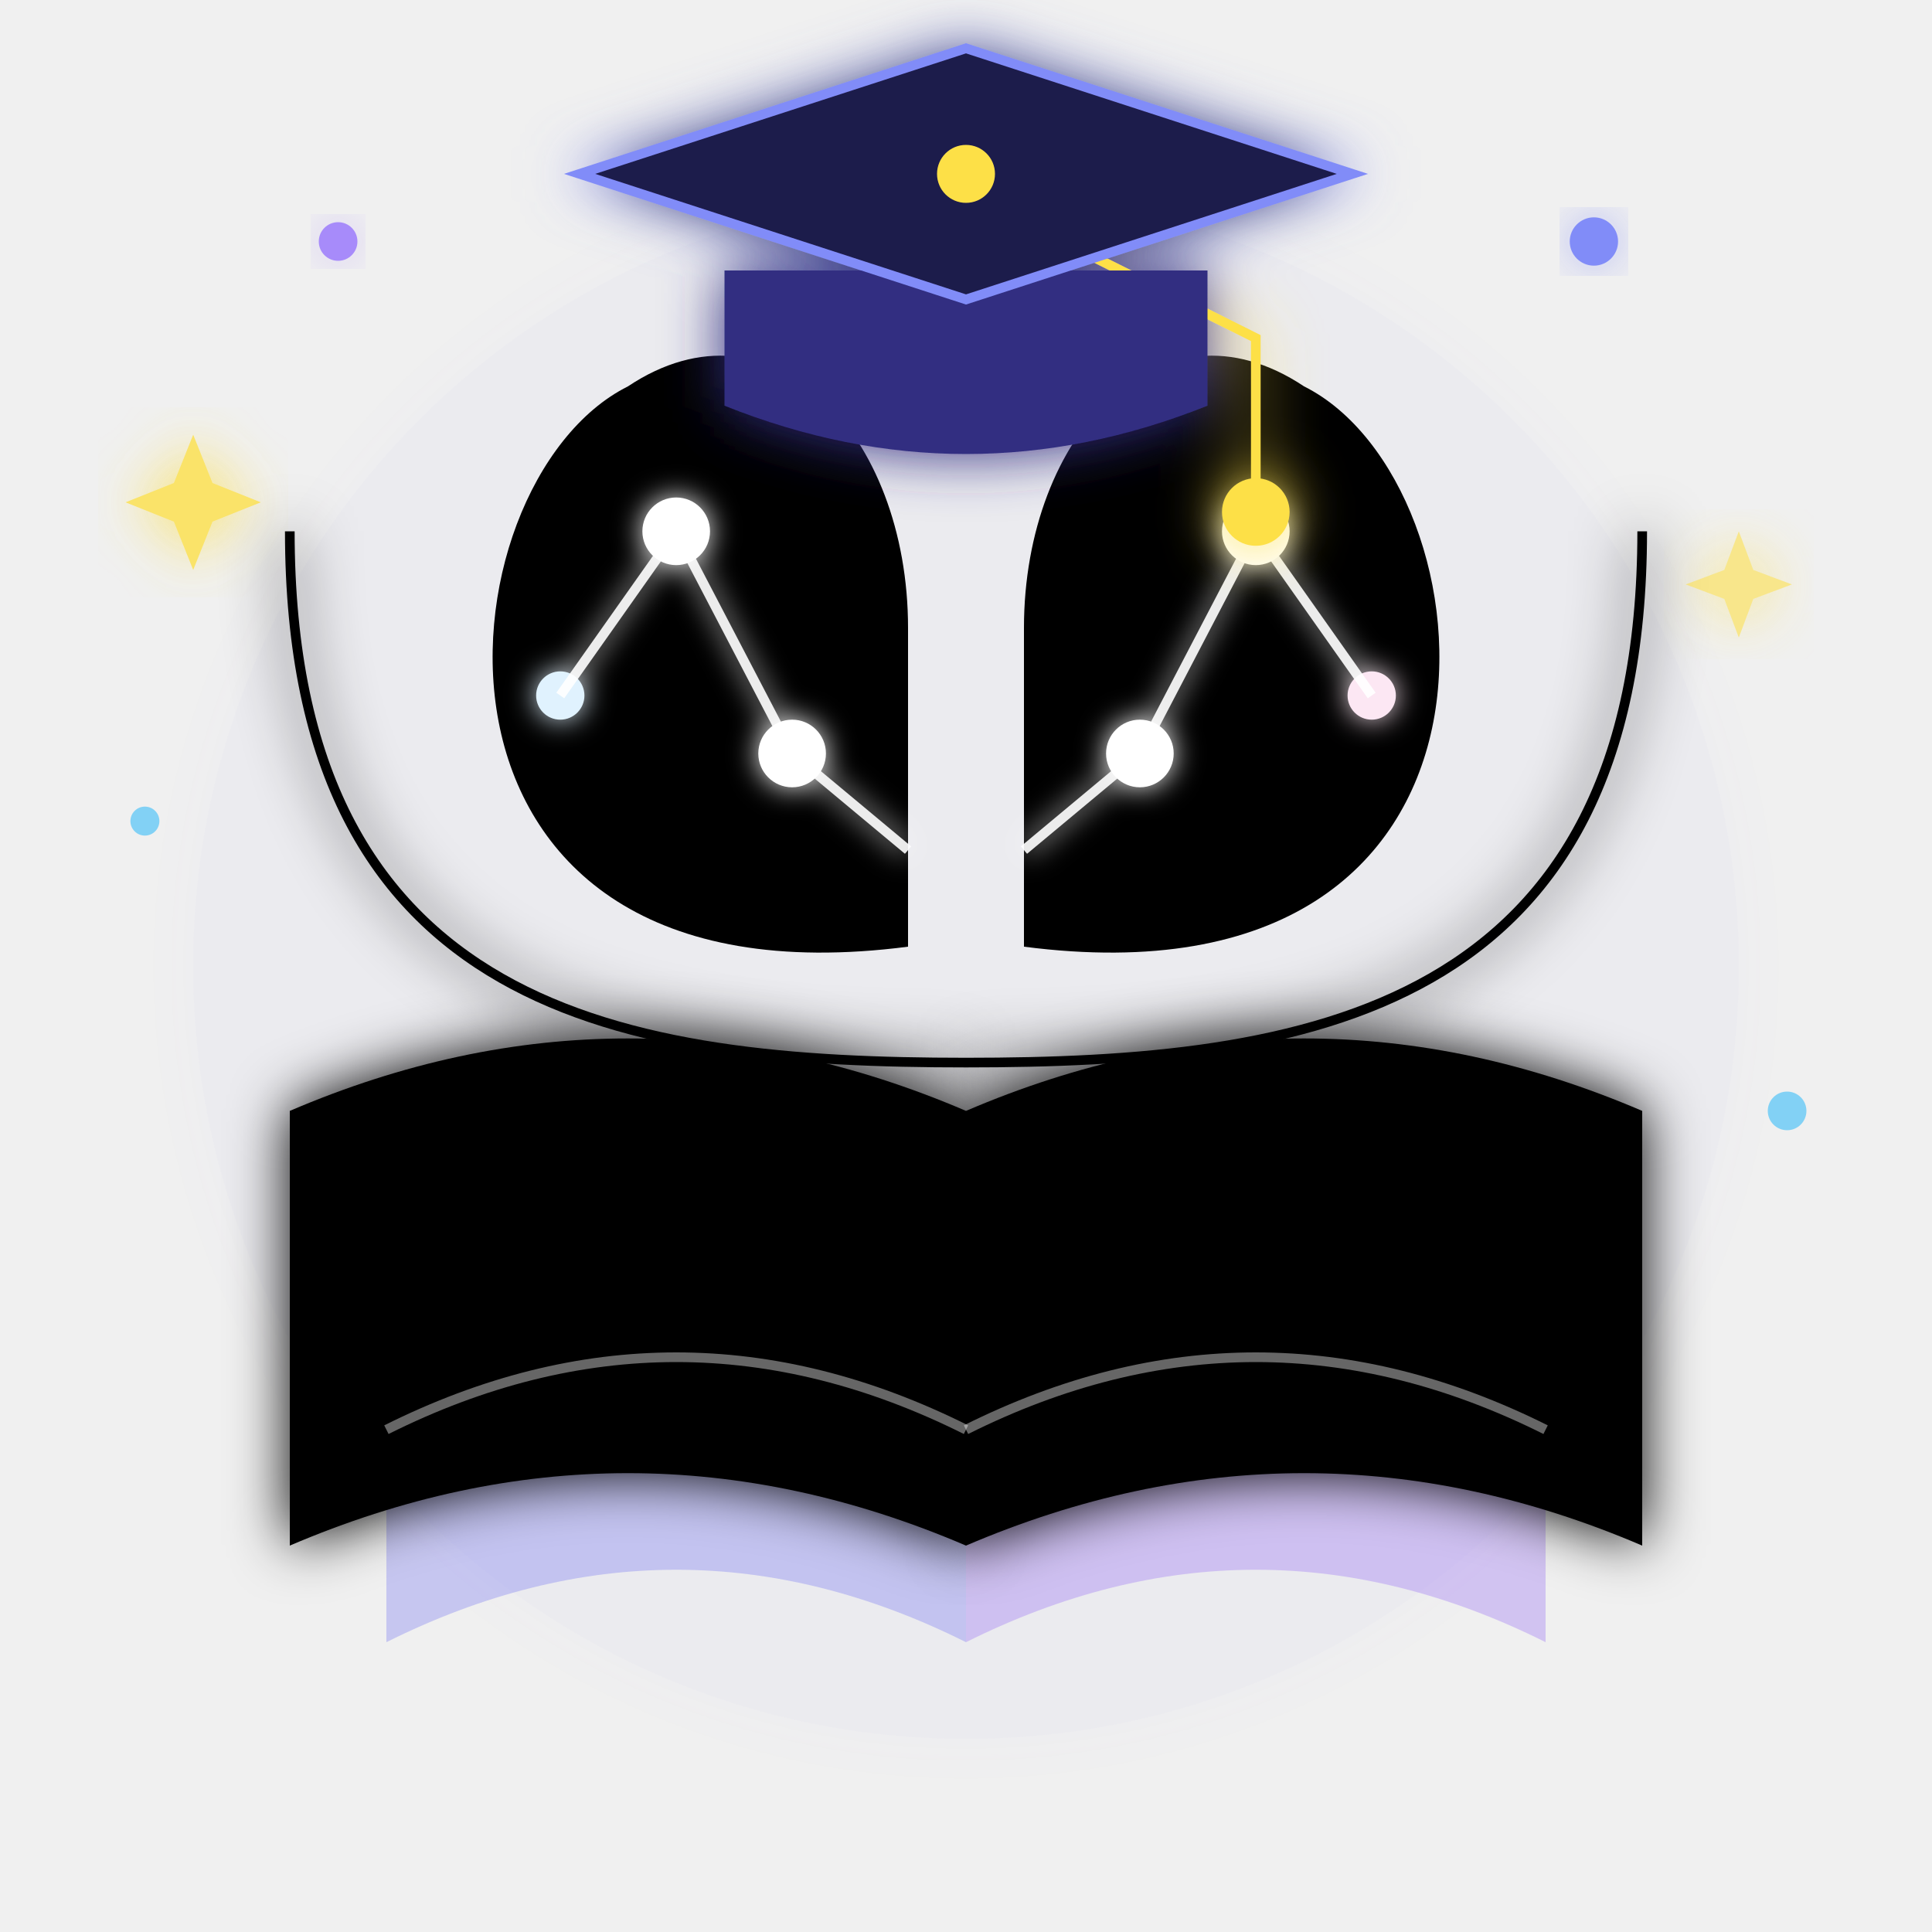
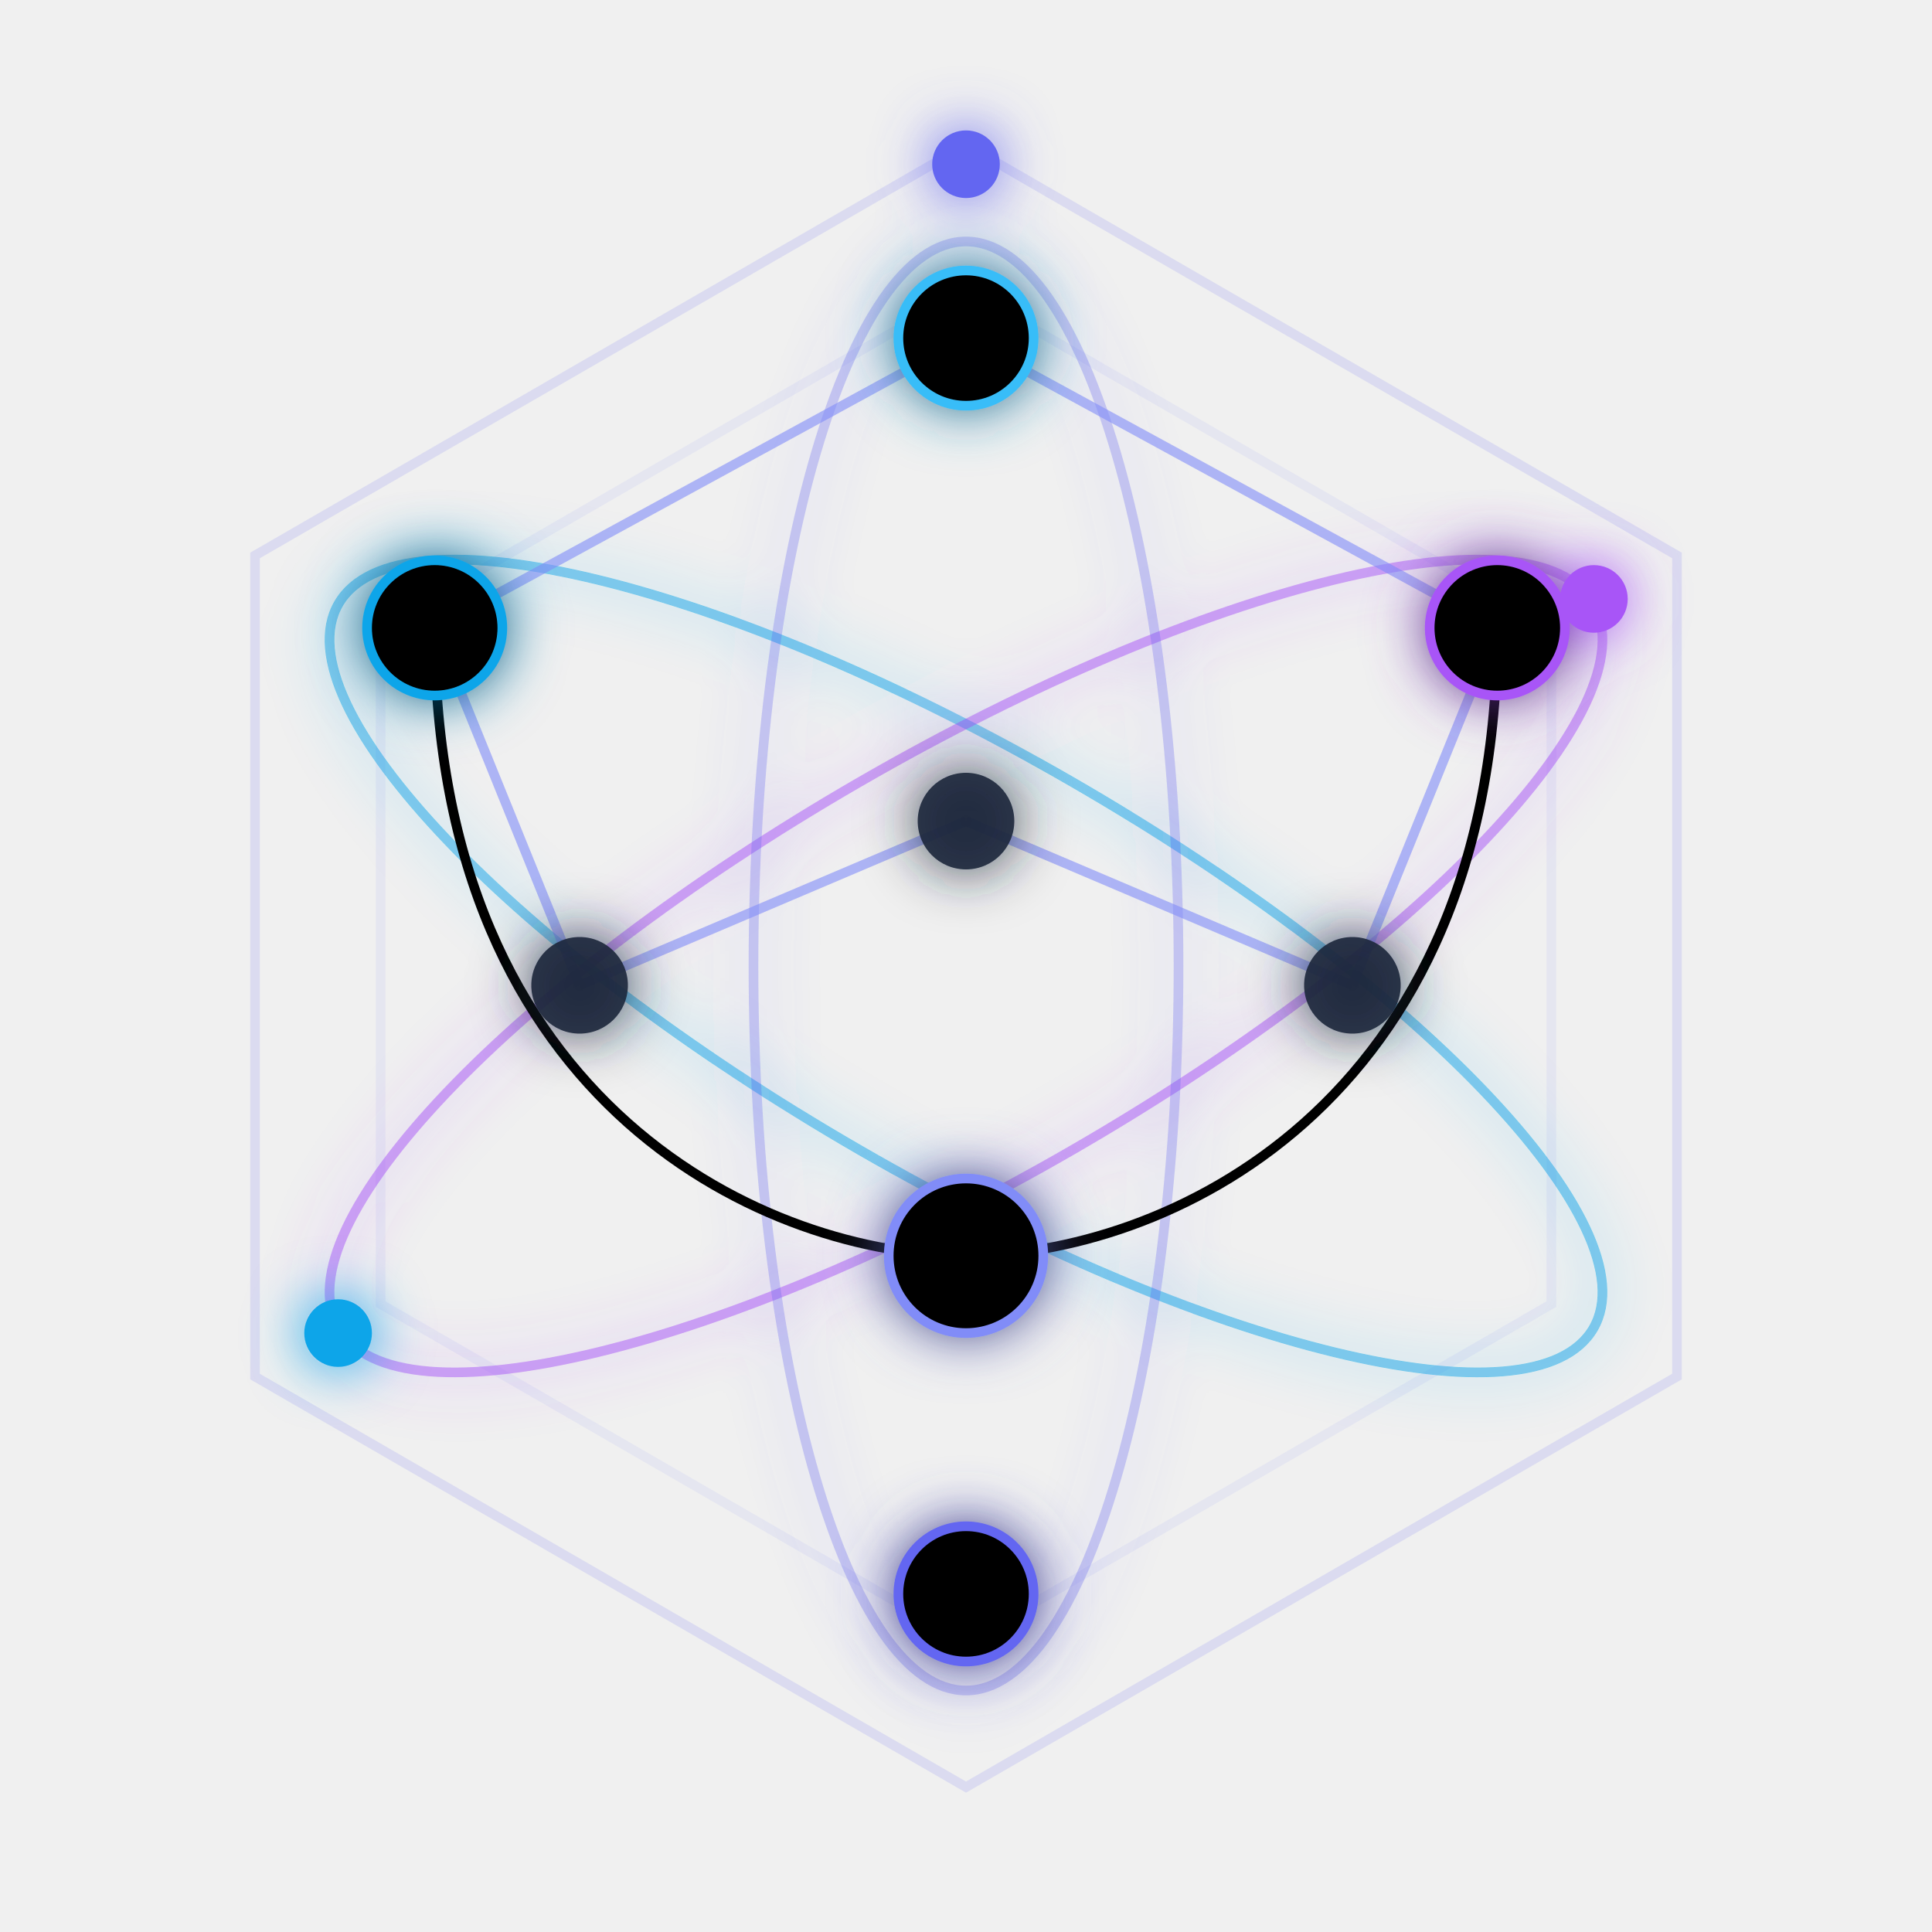
<svg xmlns="http://www.w3.org/2000/svg" viewBox="0 0 200 200" fill="none" aria-label="PsycheAcademic Logo">
  <defs>
-     <linearGradient id="bookLeftGrad" x1="0%" y1="100%" x2="100%" y2="0%">
-       <stop offset="0%" stopColor="#312E81" />
-       <stop offset="100%" stopColor="#4F46E5" />
+     <linearGradient id="psiGrad" x1="0%" y1="0%" x2="100%" y2="100%">
+       <stop offset="0%" stopColor="#0EA5E9" />
+       <stop offset="50%" stopColor="#6366F1" />
+       <stop offset="100%" stopColor="#A855F7" />
    </linearGradient>
-     <linearGradient id="bookRightGrad" x1="100%" y1="100%" x2="0%" y2="0%">
-       <stop offset="0%" stopColor="#4C1D95" />
-       <stop offset="100%" stopColor="#7C3AED" />
+     <linearGradient id="nodeGrad" x1="0%" y1="0%" x2="100%" y2="100%">
+       <stop offset="0%" stopColor="#FFFFFF" />
+       <stop offset="100%" stopColor="#E0E7FF" />
    </linearGradient>
-     <linearGradient id="psiGrad" x1="0%" y1="0%" x2="0%" y2="100%">
-       <stop offset="0%" stopColor="#6EE7B7" />
-       <stop offset="40%" stopColor="#3B82F6" />
-       <stop offset="100%" stopColor="#9333EA" />
-     </linearGradient>
-     <linearGradient id="brainLeft" x1="0%" y1="0%" x2="100%" y2="100%">
-       <stop offset="0%" stopColor="#38BDF8" stopOpacity="0.9" />
-       <stop offset="100%" stopColor="#3B82F6" stopOpacity="0.4" />
-     </linearGradient>
-     <linearGradient id="brainRight" x1="100%" y1="0%" x2="0%" y2="100%">
-       <stop offset="0%" stopColor="#F472B6" stopOpacity="0.9" />
-       <stop offset="100%" stopColor="#D946EF" stopOpacity="0.4" />
-     </linearGradient>
-     <filter id="glowLight" x="-20%" y="-20%" width="140%" height="140%">
+     <filter id="neon" x="-20%" y="-20%" width="140%" height="140%">
      <feGaussianBlur stdDeviation="3" result="blur" />
      <feComposite in="SourceGraphic" in2="blur" operator="over" />
    </filter>
-     <filter id="glowNodes" x="-50%" y="-50%" width="200%" height="200%">
-       <feGaussianBlur stdDeviation="1.5" result="blur" />
-       <feComposite in="SourceGraphic" in2="blur" operator="over" />
-     </filter>
  </defs>
-   <circle cx="100" cy="100" r="80" fill="#4F46E5" opacity="0.03" filter="url(#glowLight)" />
-   <path d="M 40 170 Q 70 155 100 170 L 100 150 Q 70 135 40 150 Z" fill="#6366F1" opacity="0.3" />
-   <path d="M 160 170 Q 130 155 100 170 L 100 150 Q 130 135 160 150 Z" fill="#8B5CF6" opacity="0.3" />
-   <path d="M 30 160 Q 65 145 100 160 L 100 115 Q 65 100 30 115 Z" fill="url(#bookLeftGrad)" filter="url(#glowLight)" />
-   <path d="M 170 160 Q 135 145 100 160 L 100 115 Q 135 100 170 115 Z" fill="url(#bookRightGrad)" filter="url(#glowLight)" />
-   <path d="M 40 148 Q 70 133 100 148" fill="none" stroke="#FFFFFF" strokeWidth="1.5" opacity="0.4" strokeLinecap="round" />
-   <path d="M 160 148 Q 130 133 100 148" fill="none" stroke="#FFFFFF" strokeWidth="1.5" opacity="0.4" strokeLinecap="round" />
-   <path d="M 94 98 C 40 105, 45 50, 65 40 C 80 30, 94 45, 94 65 Z" fill="url(#brainLeft)" />
-   <path d="M 106 98 C 160 105, 155 50, 135 40 C 120 30, 106 45, 106 65 Z" fill="url(#brainRight)" />
-   <g filter="url(#glowNodes)">
-     <circle cx="70" cy="55" r="3.5" fill="#FFFFFF" />
-     <circle cx="82" cy="78" r="3.5" fill="#FFFFFF" />
-     <circle cx="58" cy="72" r="2.5" fill="#E0F2FE" />
-     <line x1="70" y1="55" x2="82" y2="78" stroke="#FFFFFF" strokeWidth="1.5" opacity="0.9" />
-     <line x1="58" y1="72" x2="70" y2="55" stroke="#FFFFFF" strokeWidth="1.5" opacity="0.9" />
-     <line x1="82" y1="78" x2="94" y2="88" stroke="#FFFFFF" strokeWidth="1.5" opacity="0.9" />
-     <circle cx="130" cy="55" r="3.5" fill="#FFFFFF" />
-     <circle cx="118" cy="78" r="3.5" fill="#FFFFFF" />
-     <circle cx="142" cy="72" r="2.5" fill="#FCE7F3" />
-     <line x1="130" y1="55" x2="118" y2="78" stroke="#FFFFFF" strokeWidth="1.5" opacity="0.9" />
-     <line x1="142" y1="72" x2="130" y2="55" stroke="#FFFFFF" strokeWidth="1.5" opacity="0.9" />
-     <line x1="118" y1="78" x2="106" y2="88" stroke="#FFFFFF" strokeWidth="1.5" opacity="0.9" />
+   <polygon points="100,15 173.6,57.5 173.6,142.5 100,185 26.4,142.5 26.4,57.5" fill="none" stroke="#6366F1" strokeWidth="1.5" opacity="0.15" />
+   <polygon points="100,30 160.6,65 160.6,135 100,170 39.4,135 39.4,65" fill="none" stroke="#818CF8" strokeWidth="0.5" opacity="0.1" />
+   <g filter="url(#neon)">
+     <ellipse cx="100" cy="100" rx="75" ry="22" transform="rotate(30 100 100)" fill="none" stroke="#0EA5E9" strokeWidth="1.5" opacity="0.5" />
+     <ellipse cx="100" cy="100" rx="75" ry="22" transform="rotate(150 100 100)" fill="none" stroke="#A855F7" strokeWidth="1.5" opacity="0.5" />
+     <ellipse cx="100" cy="100" rx="75" ry="22" transform="rotate(90 100 100)" fill="none" stroke="#6366F1" strokeWidth="1" opacity="0.3" />
  </g>
-   <path d="M 30 55 C 30 105, 65 110, 100 110" fill="none" stroke="url(#psiGrad)" strokeWidth="10" strokeLinecap="round" filter="url(#glowLight)" />
-   <path d="M 170 55 C 170 105, 135 110, 100 110" fill="none" stroke="url(#psiGrad)" strokeWidth="10" strokeLinecap="round" filter="url(#glowLight)" />
-   <line x1="100" y1="110" x2="100" y2="40" stroke="url(#psiGrad)" strokeWidth="11" strokeLinecap="round" filter="url(#glowLight)" />
-   <g filter="url(#glowLight)">
-     <path d="M 100 20 L 130 35 L 130 52" fill="none" stroke="#FDE047" strokeWidth="2.5" strokeLinejoin="round" />
-     <circle cx="130" cy="53" r="3.5" fill="#FDE047" />
-     <path d="M 75 28 L 75 42 Q 100 52 125 42 L 125 28 Z" fill="#312E81" />
-     <path d="M 100 5 L 140 18 L 100 31 L 60 18 Z" fill="#1E1B4B" stroke="#818CF8" strokeWidth="2" strokeLinejoin="round" />
-     <circle cx="100" cy="18" r="3" fill="#FDE047" />
+   <g stroke="#818CF8" strokeWidth="2.5" opacity="0.6" strokeDasharray="3 4">
+     <line x1="45" y1="65" x2="100" y2="35" />
+     <line x1="155" y1="65" x2="100" y2="35" />
+     <line x1="60" y1="102" x2="100" y2="85" />
+     <line x1="140" y1="102" x2="100" y2="85" />
+     <line x1="45" y1="65" x2="60" y2="102" />
+     <line x1="155" y1="65" x2="140" y2="102" />
  </g>
-   <path d="M 20 45 L 22 50 L 27 52 L 22 54 L 20 59 L 18 54 L 13 52 L 18 50 Z" fill="#FDE047" opacity="0.8" filter="url(#glowLight)" />
-   <path d="M 180 55 L 181.5 59 L 185.5 60.5 L 181.5 62 L 180 66 L 178.5 62 L 174.5 60.5 L 178.5 59 Z" fill="#FDE047" opacity="0.6" filter="url(#glowLight)" />
-   <circle cx="35" cy="25" r="2" fill="#A78BFA" filter="url(#glowLight)" />
-   <circle cx="165" cy="25" r="2.5" fill="#818CF8" filter="url(#glowLight)" />
-   <circle cx="15" cy="85" r="1.5" fill="#38BDF8" opacity="0.6" />
-   <circle cx="185" cy="115" r="2" fill="#38BDF8" opacity="0.6" />
+   <path d="M 45 65 C 45 115, 80 130, 100 130" fill="none" stroke="url(#psiGrad)" strokeWidth="14" strokeLinecap="round" />
+   <path d="M 155 65 C 155 115, 120 130, 100 130" fill="none" stroke="url(#psiGrad)" strokeWidth="14" strokeLinecap="round" />
+   <line x1="100" y1="35" x2="100" y2="165" stroke="url(#psiGrad)" strokeWidth="14" strokeLinecap="round" />
+   <g filter="url(#neon)">
+     <circle cx="45" cy="65" r="7" fill="url(#nodeGrad)" stroke="#0EA5E9" strokeWidth="3" />
+     <circle cx="155" cy="65" r="7" fill="url(#nodeGrad)" stroke="#A855F7" strokeWidth="3" />
+     <circle cx="100" cy="35" r="7" fill="url(#nodeGrad)" stroke="#38BDF8" strokeWidth="3" />
+     <circle cx="100" cy="165" r="7" fill="url(#nodeGrad)" stroke="#6366F1" strokeWidth="3" />
+     <circle cx="100" cy="130" r="8" fill="url(#nodeGrad)" stroke="#818CF8" strokeWidth="4" />
+     <circle cx="60" cy="102" r="5" fill="#1E293B" opacity="0.9" />
+     <circle cx="140" cy="102" r="5" fill="#1E293B" opacity="0.9" />
+     <circle cx="100" cy="85" r="5" fill="#1E293B" opacity="0.9" />
+     <circle cx="35" cy="138" r="3.5" fill="#0EA5E9" />
+     <circle cx="165" cy="62" r="3.5" fill="#A855F7" />
+     <circle cx="100" cy="17" r="3.5" fill="#6366F1" />
+   </g>
</svg>
